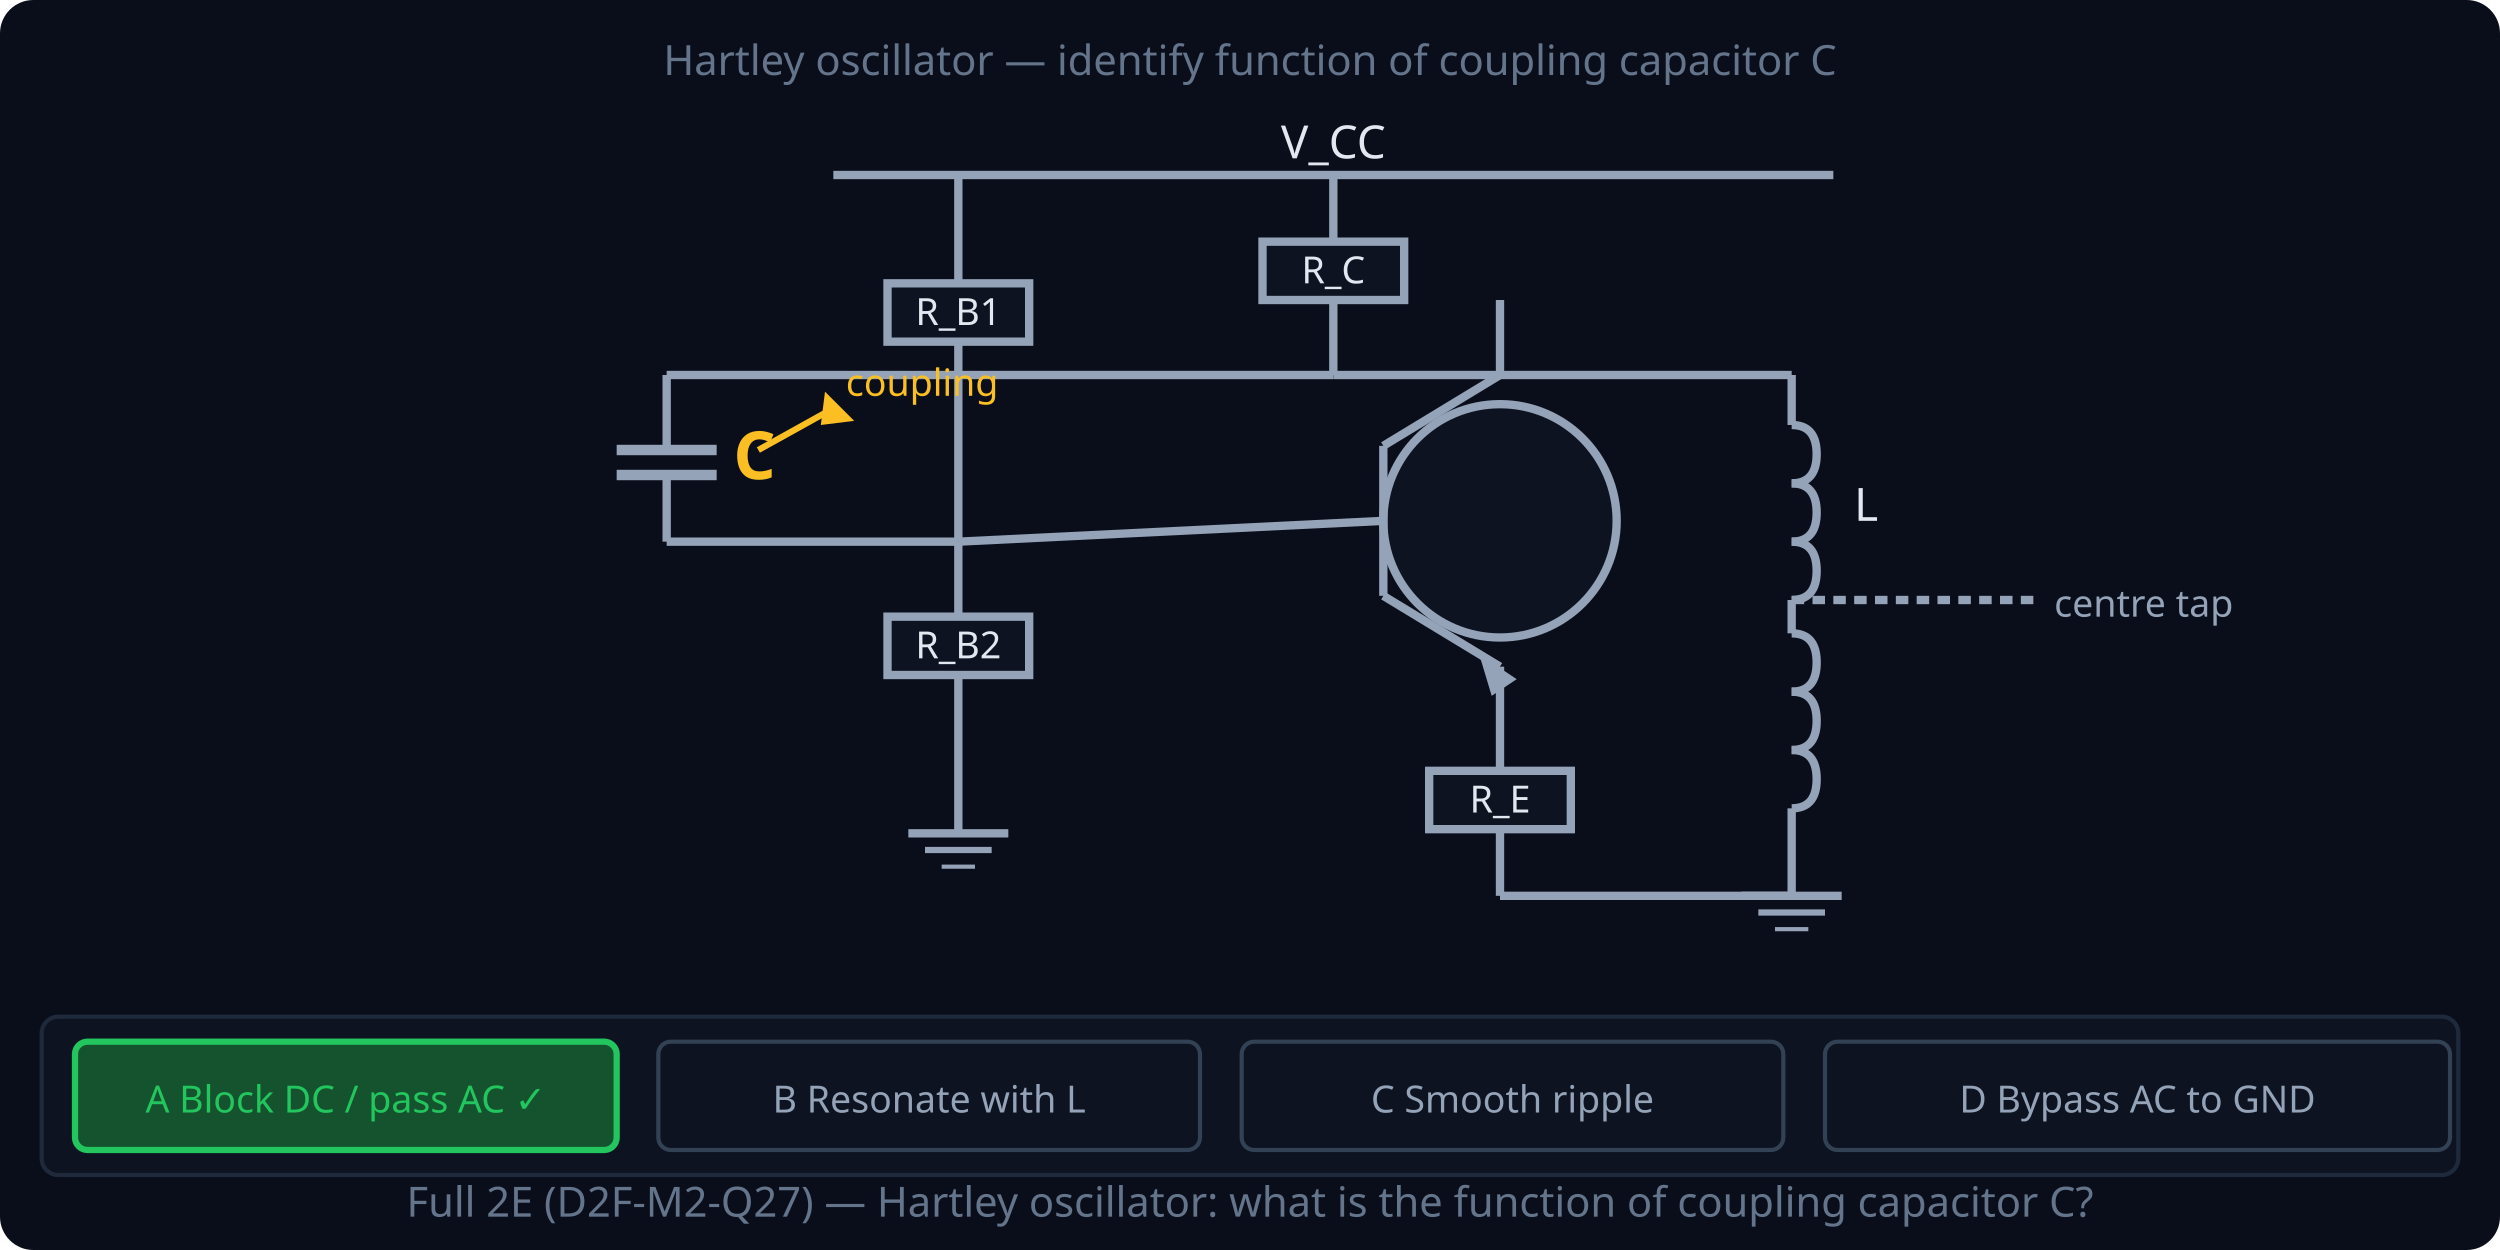
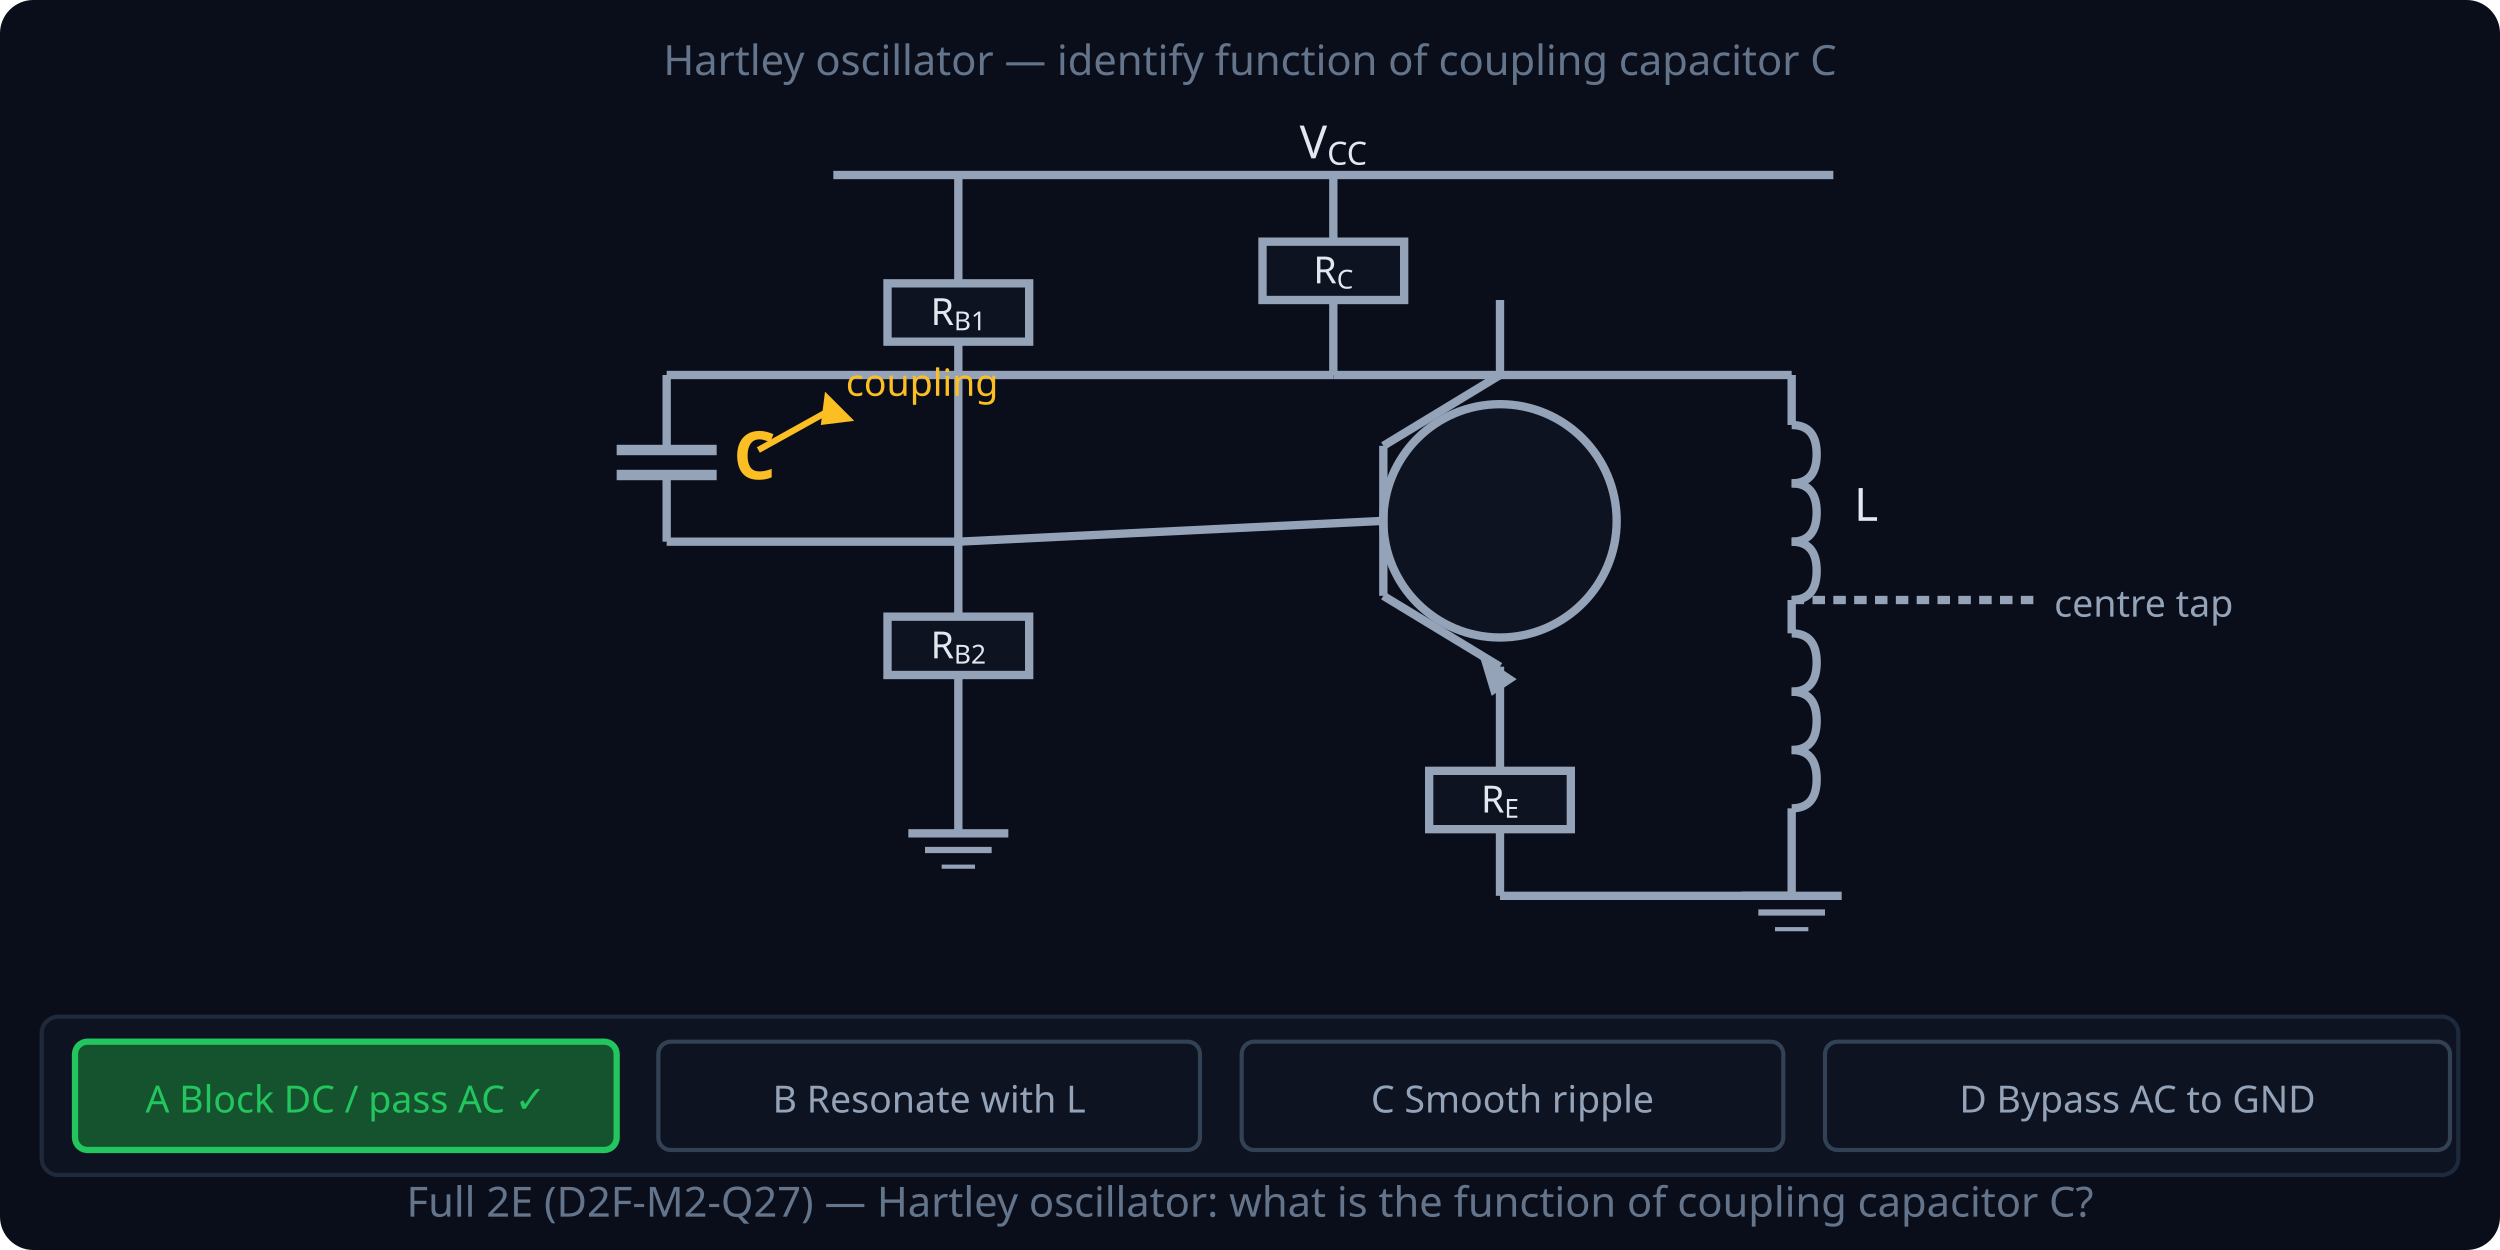
<svg xmlns="http://www.w3.org/2000/svg" viewBox="0 0 600 300" width="600" height="300">
  <rect width="600" height="300" rx="8" fill="#0a0e1a" />
  <text x="300" y="18" font-family="IBM Plex Sans" font-size="10" fill="#64748b" text-anchor="middle">Hartley oscillator — identify function of coupling capacitor C</text>
-   <text x="320" y="38" font-family="IBM Plex Mono" font-size="11" fill="#e2e8f0" text-anchor="middle">V_CC</text>
+   <text x="320" y="38" font-family="IBM Plex Mono" font-size="11" fill="#e2e8f0" text-anchor="middle">V<tspan baseline-shift="sub" font-size="70%">CC</tspan>
+   </text>
  <line x1="200" y1="42" x2="440" y2="42" stroke="#94a3b8" stroke-width="2" />
  <line x1="320" y1="42" x2="320" y2="58" stroke="#94a3b8" stroke-width="2" />
  <rect x="303" y="58" width="34" height="14" rx="0" fill="#0d1321" stroke="#94a3b8" stroke-width="2" />
-   <text x="320" y="68" font-family="IBM Plex Mono" font-size="9" fill="#e2e8f0" text-anchor="middle">R_C</text>
+   <text x="320" y="68" font-family="IBM Plex Mono" font-size="9" fill="#e2e8f0" text-anchor="middle">R<tspan baseline-shift="sub" font-size="70%">C</tspan>
+   </text>
  <line x1="320" y1="72" x2="320" y2="90" stroke="#94a3b8" stroke-width="2" />
  <line x1="230" y1="42" x2="230" y2="68" stroke="#94a3b8" stroke-width="2" />
  <rect x="213" y="68" width="34" height="14" rx="0" fill="#0d1321" stroke="#94a3b8" stroke-width="2" />
-   <text x="230" y="78" font-family="IBM Plex Mono" font-size="9" fill="#e2e8f0" text-anchor="middle">R_B1</text>
+   <text x="230" y="78" font-family="IBM Plex Mono" font-size="9" fill="#e2e8f0" text-anchor="middle">R<tspan baseline-shift="sub" font-size="70%">B1</tspan>
+   </text>
  <line x1="230" y1="82" x2="230" y2="130" stroke="#94a3b8" stroke-width="2" />
  <line x1="230" y1="130" x2="230" y2="148" stroke="#94a3b8" stroke-width="2" />
  <rect x="213" y="148" width="34" height="14" rx="0" fill="#0d1321" stroke="#94a3b8" stroke-width="2" />
-   <text x="230" y="158" font-family="IBM Plex Mono" font-size="9" fill="#e2e8f0" text-anchor="middle">R_B2</text>
+   <text x="230" y="158" font-family="IBM Plex Mono" font-size="9" fill="#e2e8f0" text-anchor="middle">R<tspan baseline-shift="sub" font-size="70%">B2</tspan>
+   </text>
  <line x1="230" y1="162" x2="230" y2="200" stroke="#94a3b8" stroke-width="2" />
  <line x1="218" y1="200" x2="242" y2="200" stroke="#94a3b8" stroke-width="2" />
  <line x1="222" y1="204" x2="238" y2="204" stroke="#94a3b8" stroke-width="1.5" />
  <line x1="226" y1="208" x2="234" y2="208" stroke="#94a3b8" stroke-width="1" />
  <circle cx="360" cy="125" r="28" fill="#0d1321" stroke="#94a3b8" stroke-width="2" />
  <line x1="230" y1="130" x2="332" y2="125" stroke="#94a3b8" stroke-width="2" />
  <line x1="332" y1="107" x2="332" y2="143" stroke="#94a3b8" stroke-width="2" />
  <line x1="332" y1="107" x2="360" y2="90" stroke="#94a3b8" stroke-width="2" />
  <line x1="360" y1="90" x2="360" y2="72" stroke="#94a3b8" stroke-width="2" />
  <line x1="320" y1="90" x2="360" y2="90" stroke="#94a3b8" stroke-width="2" />
  <line x1="332" y1="143" x2="360" y2="160" stroke="#94a3b8" stroke-width="2" />
  <polygon points="355,157 364,163 358,167" fill="#94a3b8" />
  <line x1="360" y1="160" x2="360" y2="185" stroke="#94a3b8" stroke-width="2" />
  <rect x="343" y="185" width="34" height="14" rx="0" fill="#0d1321" stroke="#94a3b8" stroke-width="2" />
-   <text x="360" y="195" font-family="IBM Plex Mono" font-size="9" fill="#e2e8f0" text-anchor="middle">R_E</text>
+   <text x="360" y="195" font-family="IBM Plex Mono" font-size="9" fill="#e2e8f0" text-anchor="middle">R<tspan baseline-shift="sub" font-size="70%">E</tspan>
+   </text>
  <line x1="360" y1="199" x2="360" y2="215" stroke="#94a3b8" stroke-width="2" />
  <line x1="430" y1="90" x2="430" y2="102" stroke="#94a3b8" stroke-width="2" />
  <path d="M430,102 Q436,102 436,109 Q436,116 430,116" fill="none" stroke="#94a3b8" stroke-width="2" />
  <path d="M430,116 Q436,116 436,123 Q436,130 430,130" fill="none" stroke="#94a3b8" stroke-width="2" />
  <path d="M430,130 Q436,130 436,137 Q436,144 430,144" fill="none" stroke="#94a3b8" stroke-width="2" />
  <line x1="430" y1="144" x2="490" y2="144" stroke="#94a3b8" stroke-width="2" stroke-dasharray="3,2" />
  <text x="493" y="148" font-family="IBM Plex Mono" font-size="9" fill="#94a3b8">centre tap</text>
  <line x1="430" y1="144" x2="430" y2="152" stroke="#94a3b8" stroke-width="2" />
  <line x1="418" y1="215" x2="442" y2="215" stroke="#94a3b8" stroke-width="2" />
  <line x1="422" y1="219" x2="438" y2="219" stroke="#94a3b8" stroke-width="1.5" />
  <line x1="426" y1="223" x2="434" y2="223" stroke="#94a3b8" stroke-width="1" />
  <path d="M430,152 Q436,152 436,159 Q436,166 430,166" fill="none" stroke="#94a3b8" stroke-width="2" />
  <path d="M430,166 Q436,166 436,173 Q436,180 430,180" fill="none" stroke="#94a3b8" stroke-width="2" />
  <path d="M430,180 Q436,180 436,187 Q436,194 430,194" fill="none" stroke="#94a3b8" stroke-width="2" />
  <line x1="430" y1="194" x2="430" y2="215" stroke="#94a3b8" stroke-width="2" />
  <text x="445" y="125" font-family="IBM Plex Mono" font-size="11" fill="#e2e8f0">L</text>
  <line x1="360" y1="90" x2="430" y2="90" stroke="#94a3b8" stroke-width="2" />
  <line x1="360" y1="215" x2="430" y2="215" stroke="#94a3b8" stroke-width="2" />
  <line x1="320" y1="90" x2="160" y2="90" stroke="#94a3b8" stroke-width="2" />
  <line x1="160" y1="90" x2="160" y2="108" stroke="#94a3b8" stroke-width="2" />
  <line x1="148" y1="108" x2="172" y2="108" stroke="#94a3b8" stroke-width="2.5" />
  <line x1="148" y1="114" x2="172" y2="114" stroke="#94a3b8" stroke-width="2.5" />
  <line x1="160" y1="114" x2="160" y2="130" stroke="#94a3b8" stroke-width="2" />
  <line x1="160" y1="130" x2="230" y2="130" stroke="#94a3b8" stroke-width="2" />
  <text x="176" y="115" font-family="IBM Plex Mono" font-size="16" fill="#fbbf24" font-weight="bold">C</text>
  <line x1="200" y1="98" x2="182" y2="108" stroke="#fbbf24" stroke-width="1.5" />
  <polygon points="198,94 205,101 197,102" fill="#fbbf24" />
  <text x="203" y="95" font-family="IBM Plex Mono" font-size="9" fill="#fbbf24">coupling</text>
  <rect x="10" y="244" width="580" height="38" rx="4" fill="#0d1321" stroke="#1e293b" stroke-width="1" />
  <rect x="18" y="250" width="130" height="26" rx="3" fill="#14532d" stroke="#22c55e" stroke-width="1.5" />
  <text x="83" y="267" font-family="IBM Plex Mono" font-size="9" fill="#22c55e" text-anchor="middle">A  Block DC / pass AC ✓</text>
  <rect x="158" y="250" width="130" height="26" rx="3" fill="#0d1321" stroke="#334155" stroke-width="1" />
  <text x="223" y="267" font-family="IBM Plex Mono" font-size="9" fill="#94a3b8" text-anchor="middle">B  Resonate with L</text>
  <rect x="298" y="250" width="130" height="26" rx="3" fill="#0d1321" stroke="#334155" stroke-width="1" />
  <text x="363" y="267" font-family="IBM Plex Mono" font-size="9" fill="#94a3b8" text-anchor="middle">C  Smooth ripple</text>
  <rect x="438" y="250" width="150" height="26" rx="3" fill="#0d1321" stroke="#334155" stroke-width="1" />
  <text x="513" y="267" font-family="IBM Plex Mono" font-size="9" fill="#94a3b8" text-anchor="middle">D  Bypass AC to GND</text>
  <text x="300" y="292" font-family="IBM Plex Sans" font-size="10" fill="#64748b" text-anchor="middle">Full 2E (D2F-M2-Q27) — Hartley oscillator: what is the function of coupling capacitor C?</text>
</svg>
